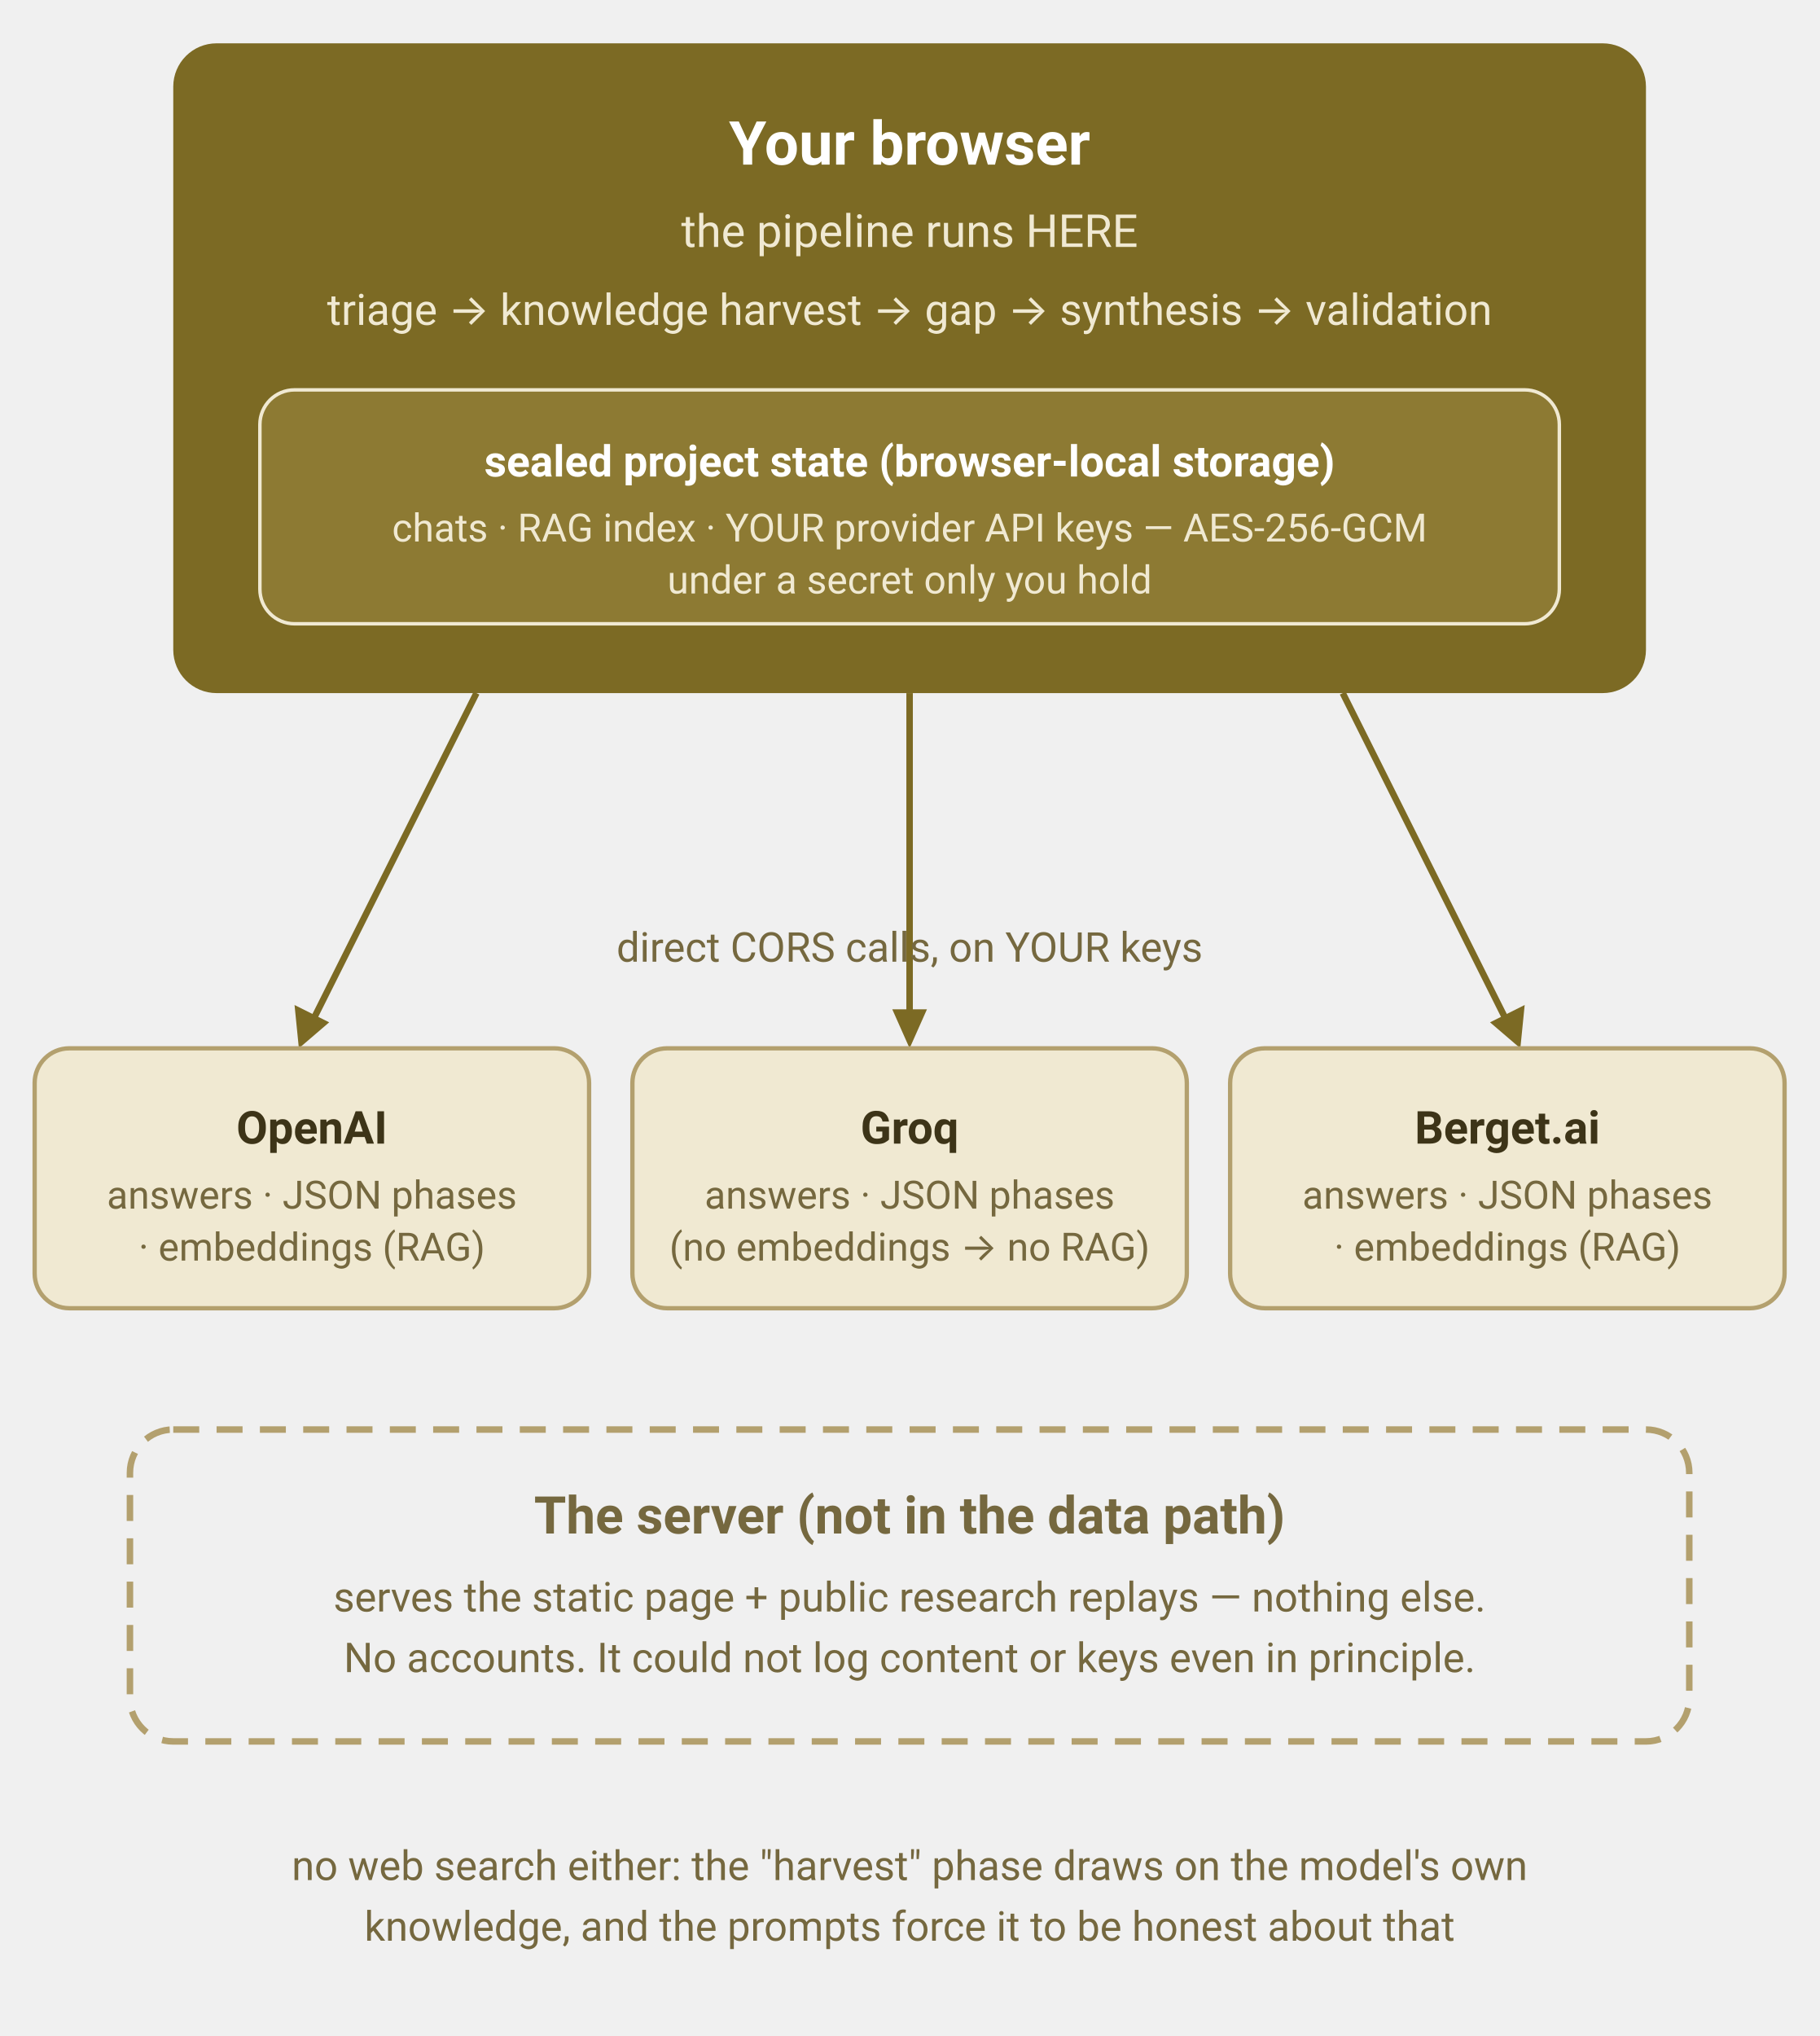
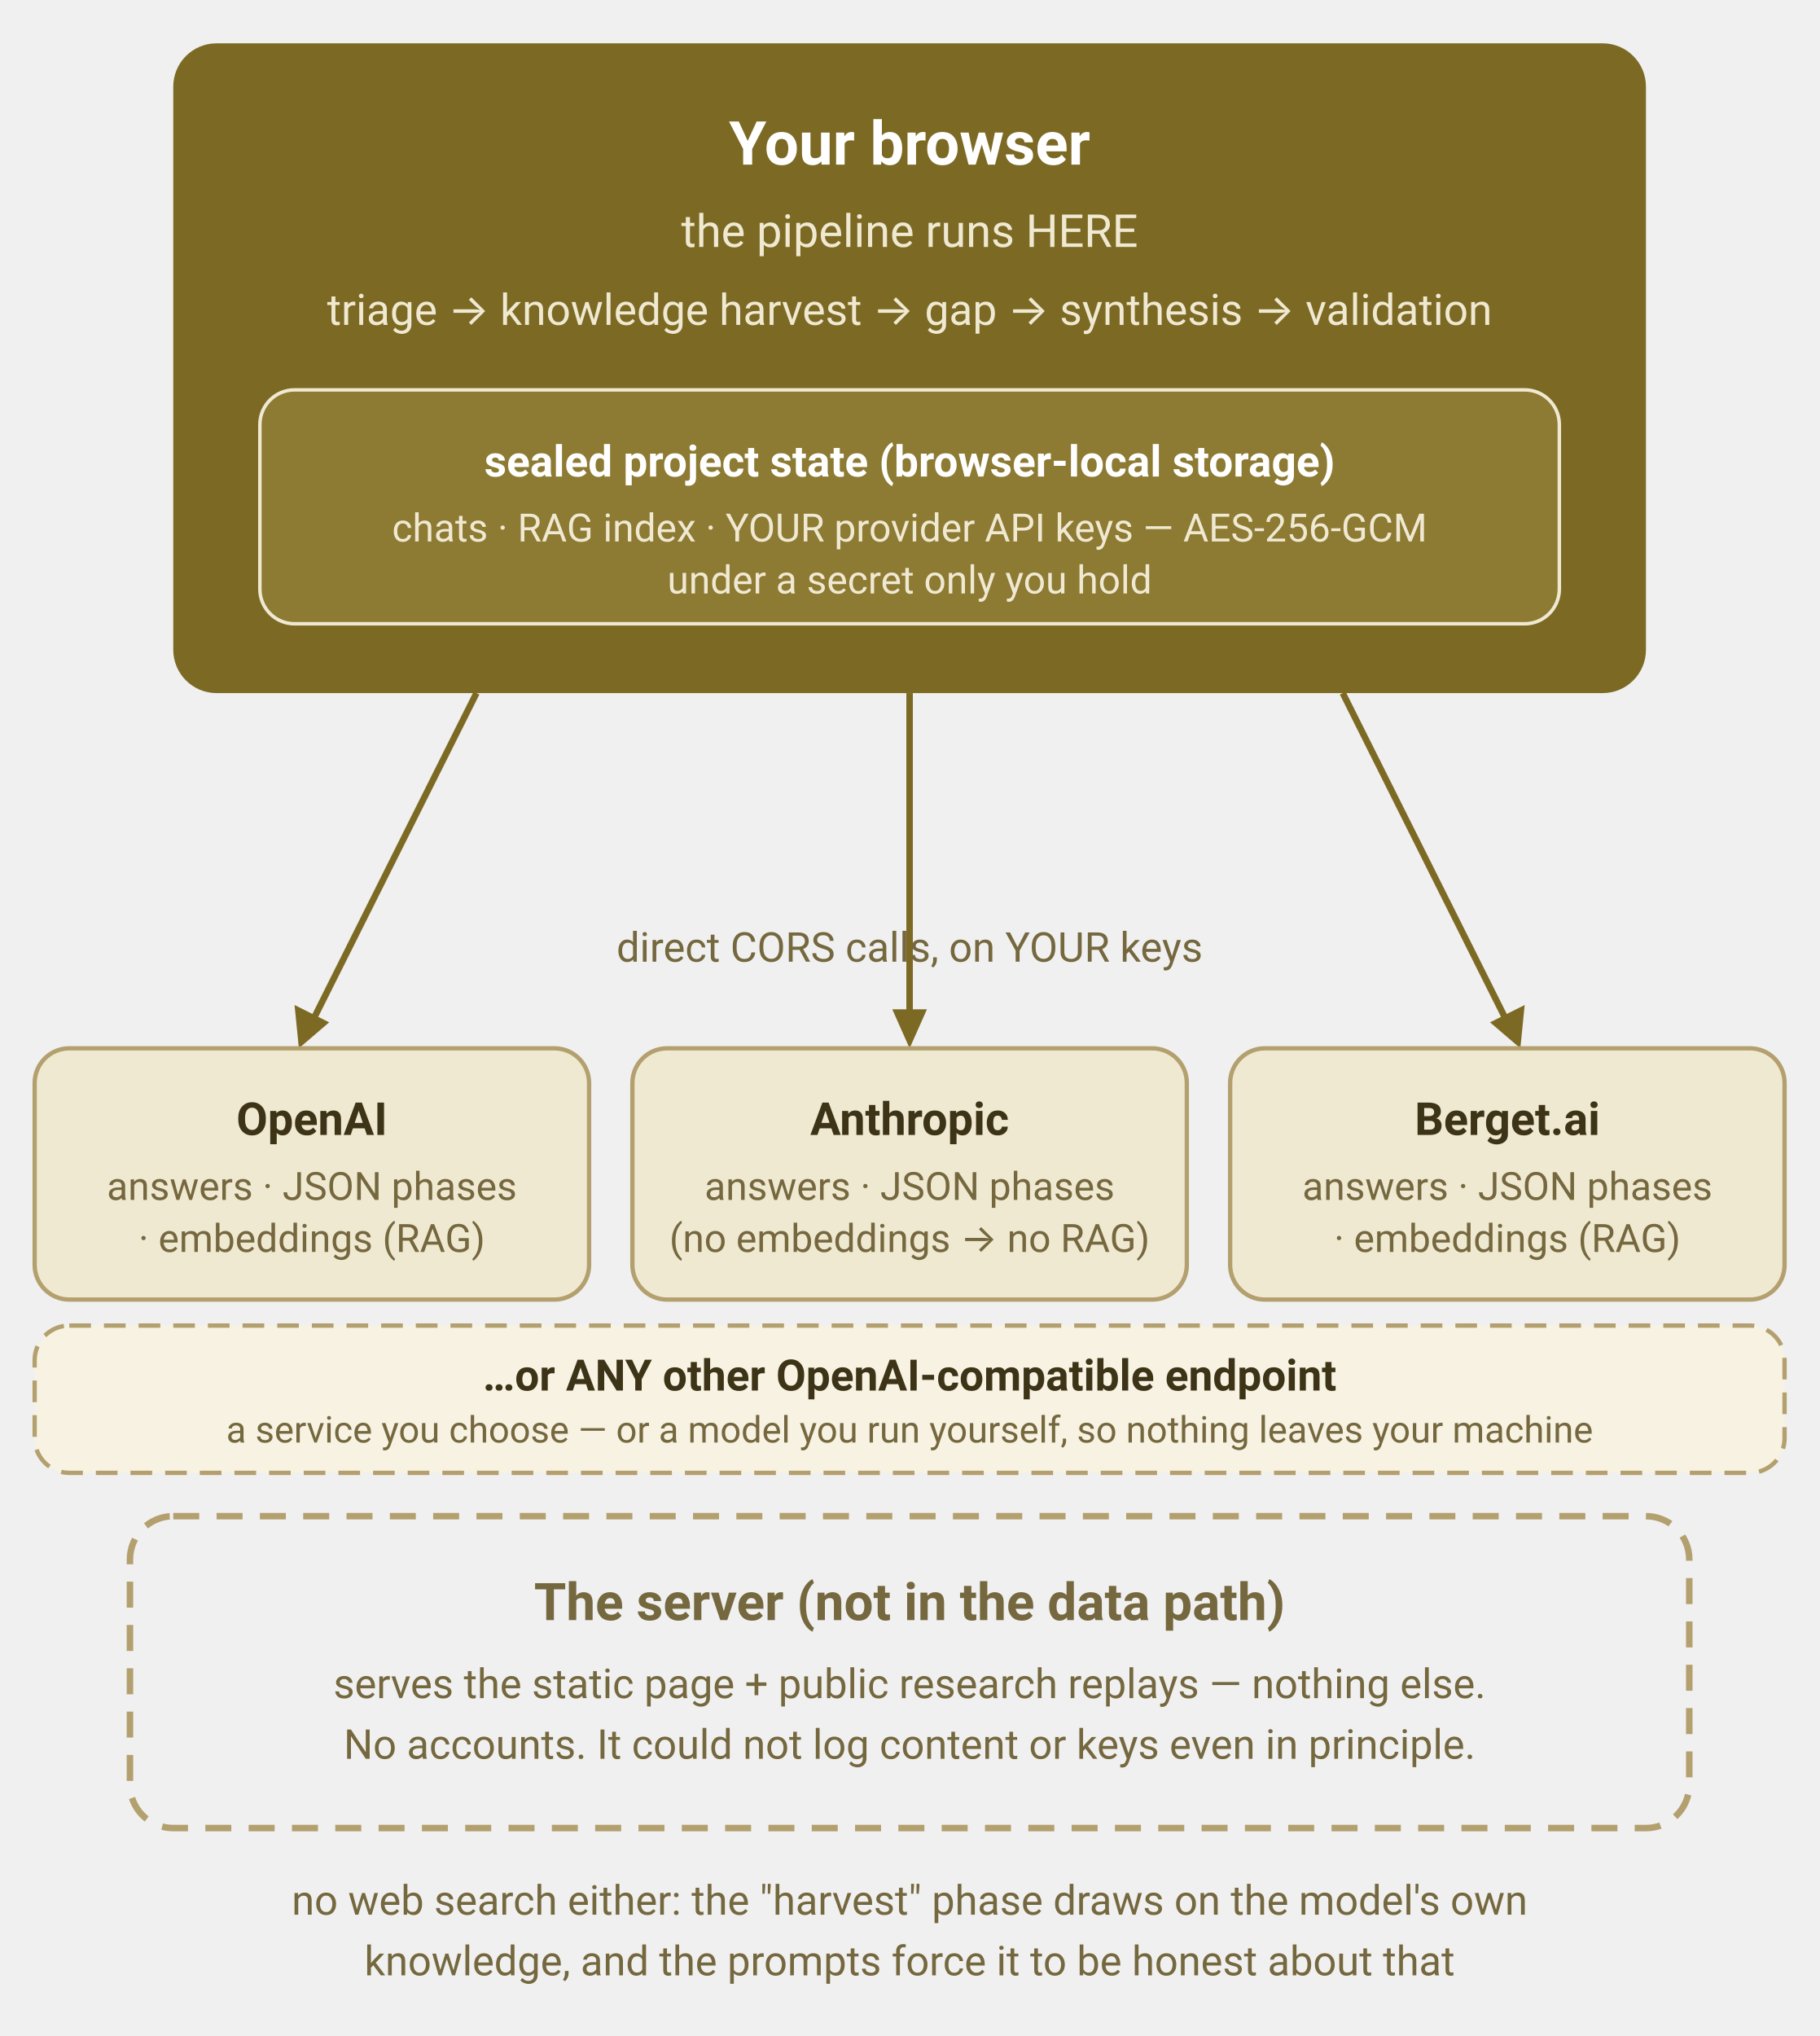
<svg xmlns="http://www.w3.org/2000/svg" font-family="system-ui, -apple-system, 'Segoe UI', Roboto, sans-serif" viewBox="0 0 420 470">
  <rect x="40" y="10" width="340" height="150" rx="10" fill="#7c6a24" />
  <text x="210" y="38" text-anchor="middle" font-size="14" font-weight="700" fill="#ffffff">Your browser</text>
  <text x="210" y="57" text-anchor="middle" font-size="10.5" fill="#f0e9d2">the pipeline runs HERE</text>
  <text x="210" y="75" text-anchor="middle" font-size="10" fill="#f0e9d2">triage → knowledge harvest → gap → synthesis → validation</text>
  <rect x="60" y="90" width="300" height="54" rx="8" fill="#8d7a33" stroke="#f0e9d2" stroke-width="0.8" />
  <text x="210" y="110" text-anchor="middle" font-size="10" font-weight="700" fill="#ffffff">sealed project state (browser-local storage)</text>
  <text x="210" y="125" text-anchor="middle" font-size="9" fill="#f0e9d2">chats · RAG index · YOUR provider API keys — AES-256-GCM</text>
  <text x="210" y="137" text-anchor="middle" font-size="9" fill="#f0e9d2">under a secret only you hold</text>
  <line x1="110" y1="160" x2="72" y2="236" stroke="#7c6a24" stroke-width="1.5" />
  <polygon points="69,242 68,232 76,236" fill="#7c6a24" />
  <line x1="210" y1="160" x2="210" y2="236" stroke="#7c6a24" stroke-width="1.5" />
  <polygon points="210,242 206,233 214,233" fill="#7c6a24" />
  <line x1="310" y1="160" x2="348" y2="236" stroke="#7c6a24" stroke-width="1.5" />
  <polygon points="351,242 344,236 352,232" fill="#7c6a24" />
  <text x="210" y="222" text-anchor="middle" font-size="9.5" fill="#75683f">direct CORS calls, on YOUR keys</text>
-   <rect x="8" y="242" width="128" height="60" rx="8" fill="#f0e9d2" stroke="#b3a06e" />
-   <text x="72" y="264" text-anchor="middle" font-size="10.5" font-weight="700" fill="#3d3418">OpenAI</text>
-   <text x="72" y="279" text-anchor="middle" font-size="9" fill="#75683f">answers · JSON phases</text>
-   <text x="72" y="291" text-anchor="middle" font-size="9" fill="#75683f">· embeddings (RAG)</text>
-   <rect x="146" y="242" width="128" height="60" rx="8" fill="#f0e9d2" stroke="#b3a06e" />
-   <text x="210" y="264" text-anchor="middle" font-size="10.5" font-weight="700" fill="#3d3418">Groq</text>
-   <text x="210" y="279" text-anchor="middle" font-size="9" fill="#75683f">answers · JSON phases</text>
-   <text x="210" y="291" text-anchor="middle" font-size="9" fill="#75683f">(no embeddings → no RAG)</text>
-   <rect x="284" y="242" width="128" height="60" rx="8" fill="#f0e9d2" stroke="#b3a06e" />
-   <text x="348" y="264" text-anchor="middle" font-size="10.5" font-weight="700" fill="#3d3418">Berget.ai</text>
-   <text x="348" y="279" text-anchor="middle" font-size="9" fill="#75683f">answers · JSON phases</text>
-   <text x="348" y="291" text-anchor="middle" font-size="9" fill="#75683f">· embeddings (RAG)</text>
-   <rect x="30" y="330" width="360" height="72" rx="10" fill="none" stroke="#b3a06e" stroke-width="1.5" stroke-dasharray="6 4" />
-   <text x="210" y="354" text-anchor="middle" font-size="12" font-weight="700" fill="#75683f">The server (not in the data path)</text>
-   <text x="210" y="372" text-anchor="middle" font-size="9.5" fill="#75683f">serves the static page + public research replays — nothing else.</text>
-   <text x="210" y="386" text-anchor="middle" font-size="9.5" fill="#75683f">No accounts. It could not log content or keys even in principle.</text>
-   <text x="210" y="434" text-anchor="middle" font-size="9.5" fill="#75683f">no web search either: the "harvest" phase draws on the model's own</text>
-   <text x="210" y="448" text-anchor="middle" font-size="9.5" fill="#75683f">knowledge, and the prompts force it to be honest about that</text>
+   <rect x="8" y="242" width="128" height="58" rx="8" fill="#f0e9d2" stroke="#b3a06e" />
+   <text x="72" y="262" text-anchor="middle" font-size="10.5" font-weight="700" fill="#3d3418">OpenAI</text>
+   <text x="72" y="277" text-anchor="middle" font-size="9" fill="#75683f">answers · JSON phases</text>
+   <text x="72" y="289" text-anchor="middle" font-size="9" fill="#75683f">· embeddings (RAG)</text>
+   <rect x="146" y="242" width="128" height="58" rx="8" fill="#f0e9d2" stroke="#b3a06e" />
+   <text x="210" y="262" text-anchor="middle" font-size="10.5" font-weight="700" fill="#3d3418">Anthropic</text>
+   <text x="210" y="277" text-anchor="middle" font-size="9" fill="#75683f">answers · JSON phases</text>
+   <text x="210" y="289" text-anchor="middle" font-size="9" fill="#75683f">(no embeddings → no RAG)</text>
+   <rect x="284" y="242" width="128" height="58" rx="8" fill="#f0e9d2" stroke="#b3a06e" />
+   <text x="348" y="262" text-anchor="middle" font-size="10.5" font-weight="700" fill="#3d3418">Berget.ai</text>
+   <text x="348" y="277" text-anchor="middle" font-size="9" fill="#75683f">answers · JSON phases</text>
+   <text x="348" y="289" text-anchor="middle" font-size="9" fill="#75683f">· embeddings (RAG)</text>
+   <rect x="8" y="306" width="404" height="34" rx="8" fill="#f7f2e2" stroke="#b3a06e" stroke-dasharray="5 3" />
+   <text x="210" y="321" text-anchor="middle" font-size="10" font-weight="700" fill="#3d3418">…or ANY other OpenAI-compatible endpoint</text>
+   <text x="210" y="333" text-anchor="middle" font-size="8.5" fill="#75683f">a service you choose — or a model you run yourself, so nothing leaves your machine</text>
+   <rect x="30" y="350" width="360" height="72" rx="10" fill="none" stroke="#b3a06e" stroke-width="1.5" stroke-dasharray="6 4" />
+   <text x="210" y="374" text-anchor="middle" font-size="12" font-weight="700" fill="#75683f">The server (not in the data path)</text>
+   <text x="210" y="392" text-anchor="middle" font-size="9.5" fill="#75683f">serves the static page + public research replays — nothing else.</text>
+   <text x="210" y="406" text-anchor="middle" font-size="9.5" fill="#75683f">No accounts. It could not log content or keys even in principle.</text>
+   <text x="210" y="442" text-anchor="middle" font-size="9.5" fill="#75683f">no web search either: the "harvest" phase draws on the model's own</text>
+   <text x="210" y="456" text-anchor="middle" font-size="9.5" fill="#75683f">knowledge, and the prompts force it to be honest about that</text>
</svg>
